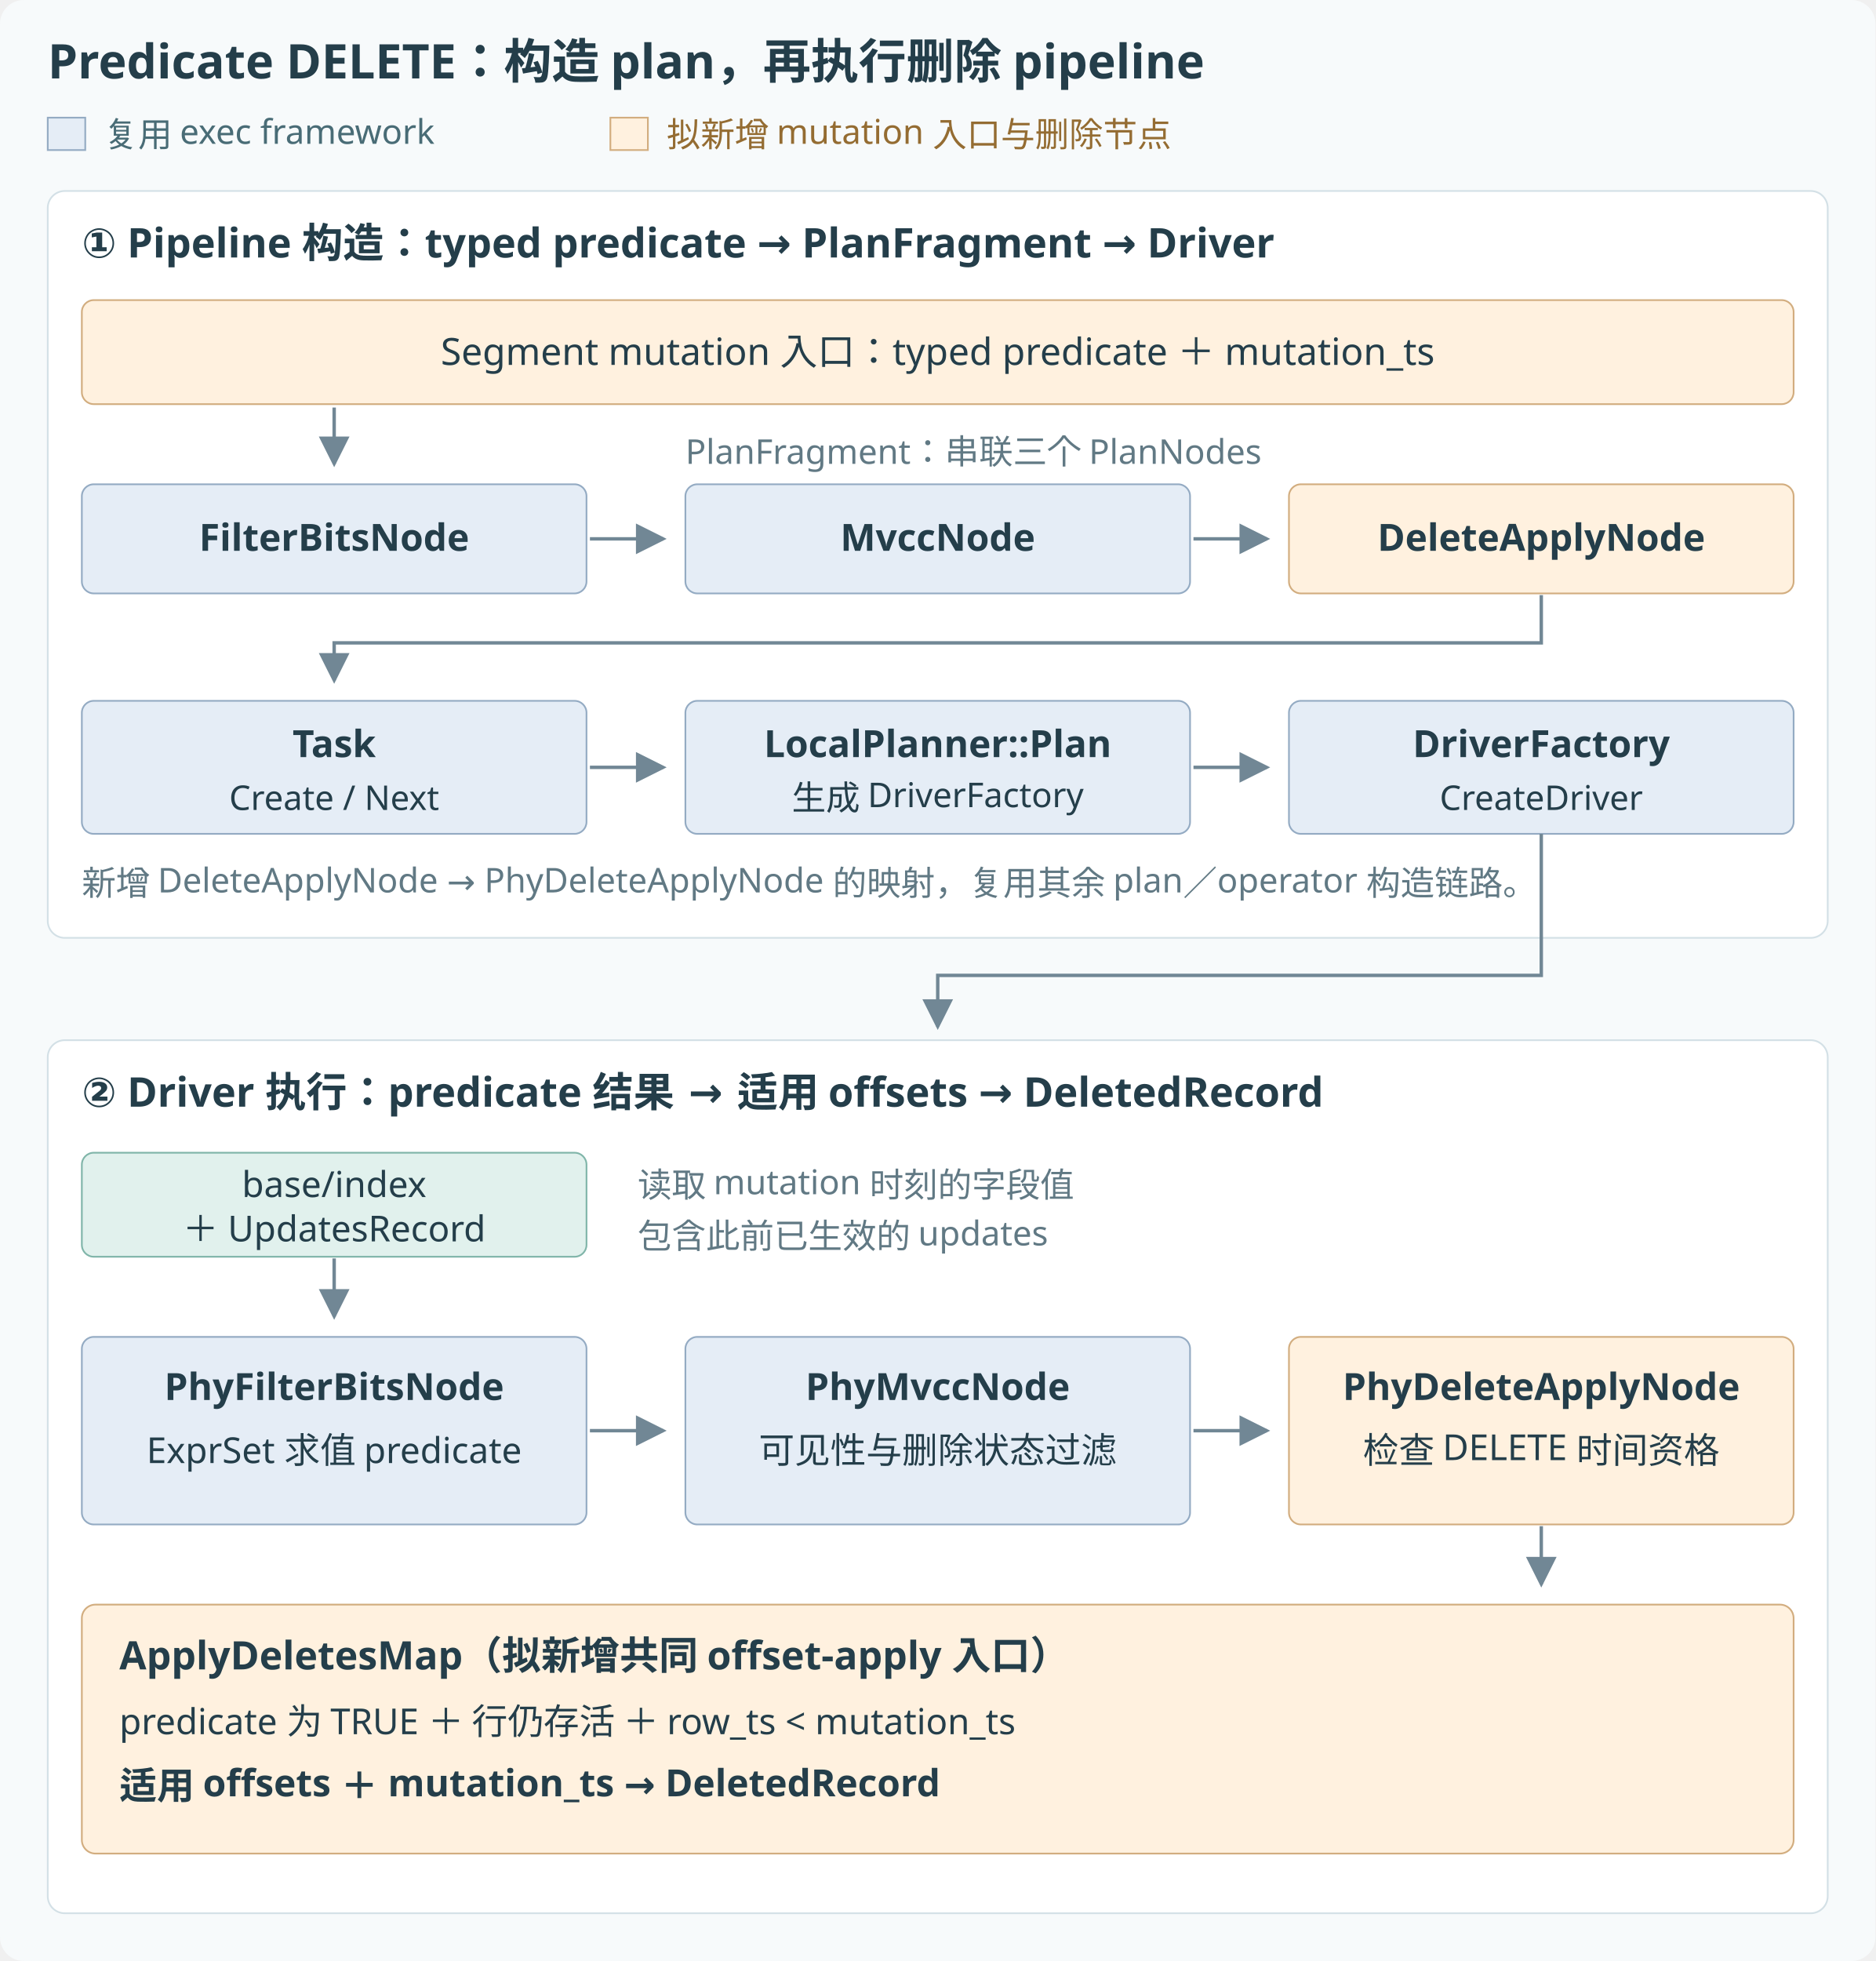
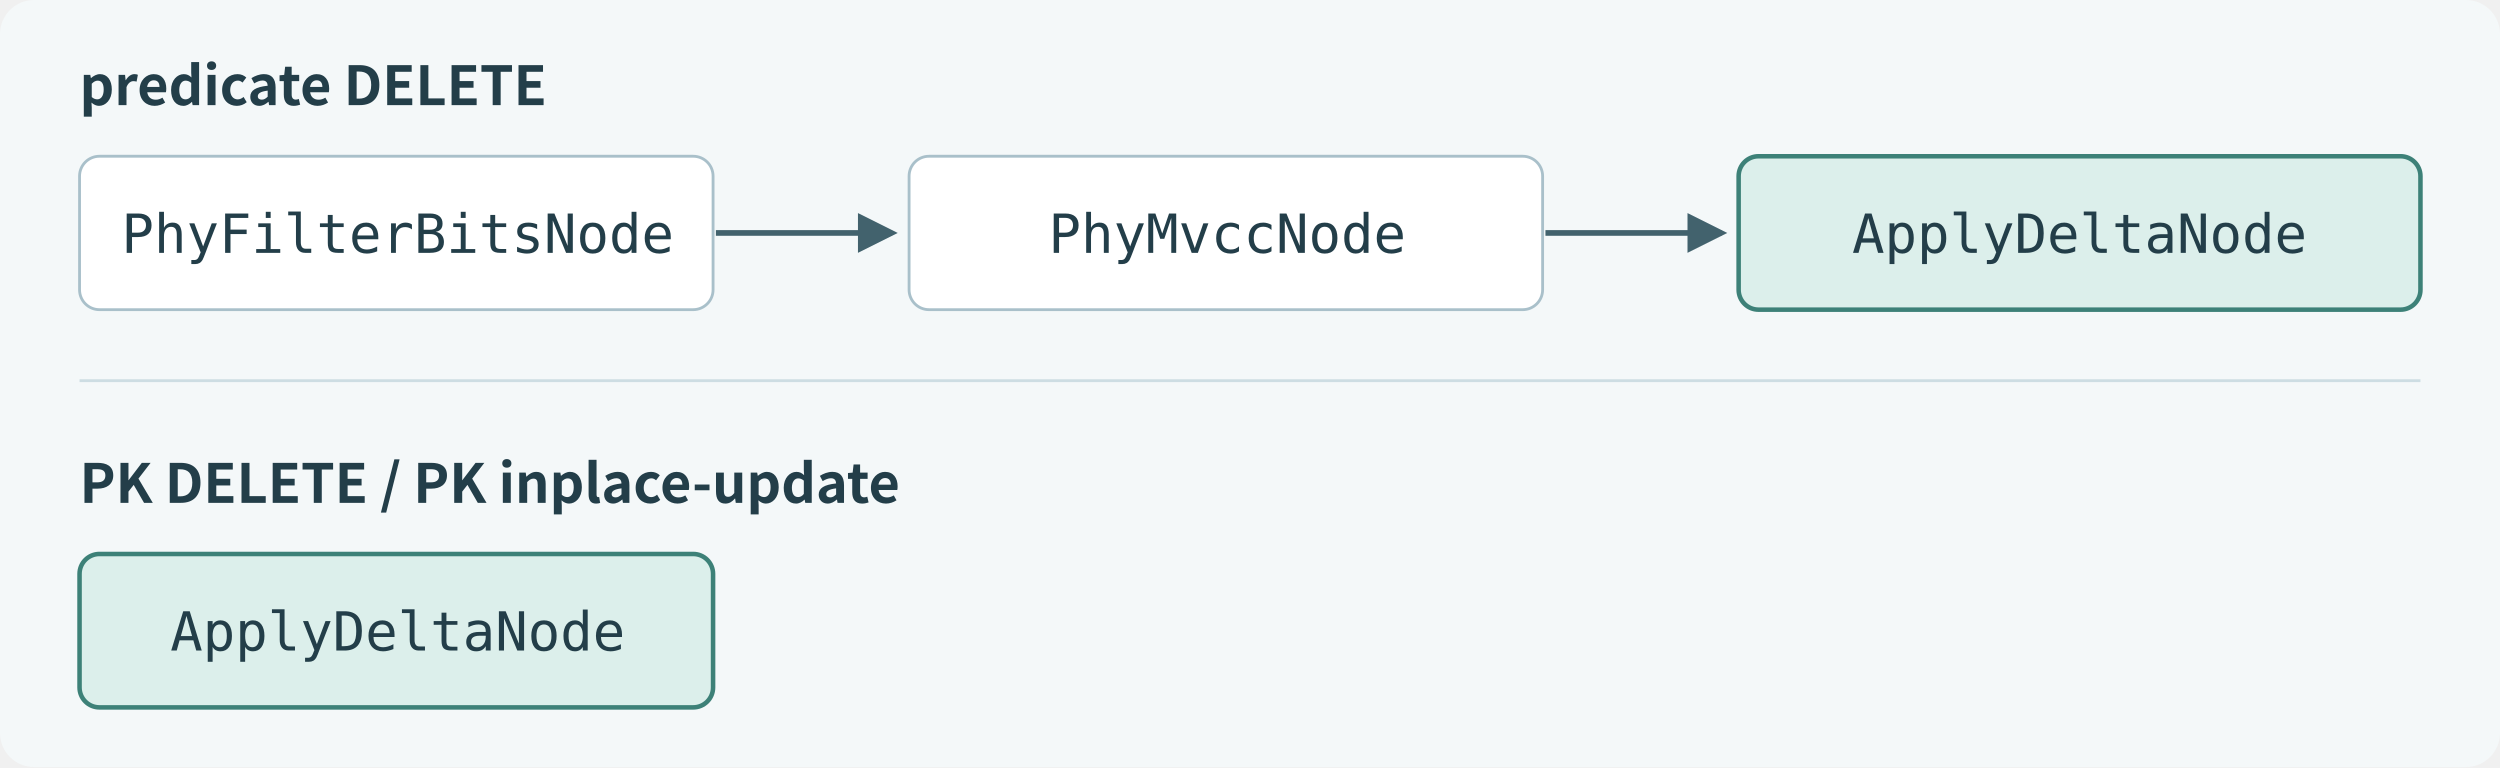
- <svg xmlns="http://www.w3.org/2000/svg" width="1100" height="1150" viewBox="0 0 1100 1150" role="img" aria-labelledby="title desc">
+ <svg xmlns="http://www.w3.org/2000/svg" width="880" height="270" viewBox="0 0 880 270" role="img" aria-labelledby="title desc">
  <defs>
-     <marker id="arrow" markerWidth="9" markerHeight="9" refX="8" refY="4.5" orient="auto">
-       <path d="M0 0L9 4.5L0 9Z" fill="#718795" />
+     <marker id="arrow" markerWidth="7" markerHeight="7" refX="6" refY="3.5" orient="auto">
+       <path d="M0 0L7 3.5L0 7Z" fill="#42626d" />
    </marker>
  </defs>
-   <rect width="1100" height="1150" rx="14" fill="#f7fafb" />
-   <g font-family="PingFang SC,Microsoft YaHei,sans-serif" fill="#243e4a">
-     <text x="28" y="46" font-size="28" font-weight="600">Predicate DELETE：构造 plan，再执行删除 pipeline</text>
-     <g font-size="20">
-       <rect x="28" y="69" width="22" height="19" fill="#e5edf6" stroke="#94abc3" />
-       <text x="61" y="86" fill="#496c76">复用 exec framework</text>
-       <rect x="358" y="69" width="22" height="19" fill="#fff1df" stroke="#d2ad7f" />
-       <text x="391" y="86" fill="#946c32">拟新增 mutation 入口与删除节点</text>
-     </g>
-     <g id="plan-construction">
-       <rect x="28" y="112" width="1044" height="438" rx="10" fill="#fff" stroke="#d3e0e6" />
-       <text x="48" y="151" font-size="24" font-weight="600">① Pipeline 构造：typed predicate → PlanFragment → Driver</text>
-       <rect x="48" y="176" width="1004" height="61" rx="7" fill="#fff1df" stroke="#d2ad7f" />
-       <text x="550" y="214" text-anchor="middle" font-size="22">Segment mutation 入口：typed predicate ＋ mutation_ts</text>
-       <path d="M196 239V272" fill="none" stroke="#718795" stroke-width="2" marker-end="url(#arrow)" />
-       <text x="402" y="272" font-size="20" fill="#617984">PlanFragment：串联三个 PlanNodes</text>
-       <g text-anchor="middle">
-         <rect x="48" y="284" width="296" height="64" rx="7" fill="#e5edf6" stroke="#94abc3" />
-         <text x="196" y="323" font-size="22" font-weight="600">FilterBitsNode</text>
-         <rect x="402" y="284" width="296" height="64" rx="7" fill="#e5edf6" stroke="#94abc3" />
-         <text x="550" y="323" font-size="22" font-weight="600">MvccNode</text>
-         <rect x="756" y="284" width="296" height="64" rx="7" fill="#fff1df" stroke="#d2ad7f" />
-         <text x="904" y="323" font-size="22" font-weight="600">DeleteApplyNode</text>
-       </g>
-       <path d="M346 316H389" fill="none" stroke="#718795" stroke-width="2" marker-end="url(#arrow)" />
-       <path d="M700 316H743" fill="none" stroke="#718795" stroke-width="2" marker-end="url(#arrow)" />
-       <path d="M904 349V377H196V399" fill="none" stroke="#718795" stroke-width="2" marker-end="url(#arrow)" />
-       <g text-anchor="middle">
-         <rect x="48" y="411" width="296" height="78" rx="7" fill="#e5edf6" stroke="#94abc3" />
-         <text x="196" y="444" font-size="22" font-weight="600">Task</text>
-         <text x="196" y="475" font-size="20">Create / Next</text>
-         <rect x="402" y="411" width="296" height="78" rx="7" fill="#e5edf6" stroke="#94abc3" />
-         <text x="550" y="444" font-size="22" font-weight="600">LocalPlanner::Plan</text>
-         <text x="550" y="475" font-size="20">生成 DriverFactory</text>
-         <rect x="756" y="411" width="296" height="78" rx="7" fill="#e5edf6" stroke="#94abc3" />
-         <text x="904" y="444" font-size="22" font-weight="600">DriverFactory</text>
-         <text x="904" y="475" font-size="20">CreateDriver</text>
-       </g>
-       <path d="M346 450H389" fill="none" stroke="#718795" stroke-width="2" marker-end="url(#arrow)" />
-       <path d="M700 450H743" fill="none" stroke="#718795" stroke-width="2" marker-end="url(#arrow)" />
-       <text x="48" y="525" font-size="20" fill="#617984">新增 DeleteApplyNode → PhyDeleteApplyNode 的映射，复用其余 plan／operator 构造链路。</text>
-     </g>
-     <g id="physical-pipeline">
-       <path d="M904 489V572H550V602" fill="none" stroke="#718795" stroke-width="2" marker-end="url(#arrow)" />
-       <rect x="28" y="610" width="1044" height="512" rx="10" fill="#fff" stroke="#d3e0e6" />
-       <text x="48" y="649" font-size="24" font-weight="600">② Driver 执行：predicate 结果 → 适用 offsets → DeletedRecord</text>
-       <rect x="48" y="676" width="296" height="61" rx="7" fill="#e1f1ed" stroke="#80b5a9" />
-       <text x="196" y="702" text-anchor="middle" font-size="21">base/index</text>
-       <text x="196" y="728" text-anchor="middle" font-size="21">＋ UpdatesRecord</text>
-       <text x="374" y="702" font-size="20" fill="#617984">读取 mutation 时刻的字段值</text>
-       <text x="374" y="732" font-size="20" fill="#617984">包含此前已生效的 updates</text>
-       <path d="M196 738V772" fill="none" stroke="#718795" stroke-width="2" marker-end="url(#arrow)" />
-       <g text-anchor="middle">
-         <rect x="48" y="784" width="296" height="110" rx="7" fill="#e5edf6" stroke="#94abc3" />
-         <text x="196" y="821" font-size="22" font-weight="600">PhyFilterBitsNode</text>
-         <text x="196" y="858" font-size="21">ExprSet 求值 predicate</text>
-         <rect x="402" y="784" width="296" height="110" rx="7" fill="#e5edf6" stroke="#94abc3" />
-         <text x="550" y="821" font-size="22" font-weight="600">PhyMvccNode</text>
-         <text x="550" y="858" font-size="21">可见性与删除状态过滤</text>
-         <rect x="756" y="784" width="296" height="110" rx="7" fill="#fff1df" stroke="#d2ad7f" />
-         <text x="904" y="821" font-size="22" font-weight="600">PhyDeleteApplyNode</text>
-         <text x="904" y="858" font-size="21">检查 DELETE 时间资格</text>
-       </g>
-       <path d="M346 839H389" fill="none" stroke="#718795" stroke-width="2" marker-end="url(#arrow)" />
-       <path d="M700 839H743" fill="none" stroke="#718795" stroke-width="2" marker-end="url(#arrow)" />
-       <path d="M904 895V929" fill="none" stroke="#718795" stroke-width="2" marker-end="url(#arrow)" />
-       <rect x="48" y="941" width="1004" height="146" rx="8" fill="#fff1df" stroke="#d2ad7f" />
-       <text x="70" y="979" font-size="23" font-weight="600">ApplyDeletesMap（拟新增共同 offset-apply 入口）</text>
-       <text x="70" y="1017" font-size="21">predicate 为 TRUE ＋ 行仍存活 ＋ row_ts &lt; mutation_ts</text>
-       <text x="70" y="1055" font-size="22" font-weight="600">适用 offsets ＋ mutation_ts → DeletedRecord</text>
-     </g>
-   </g>
+   <style>
+     text{font:19px "PingFang SC","Noto Sans CJK SC","Microsoft YaHei",sans-serif;fill:#233e49}
+     .caption{font-weight:650}
+     .op{text-anchor:middle;font-family:"SFMono-Regular",Consolas,monospace;font-size:19px}
+     .read{fill:#fff;stroke:#a9c0ca}
+     .apply{fill:#dcefeb;stroke:#3d8178;stroke-width:1.6}
+     .flow{stroke:#42626d;stroke-width:2;marker-end:url(#arrow)}
+   </style>
+   <rect width="880" height="270" rx="12" fill="#f4f8f9" />
+   <text x="28" y="37" class="caption">predicate DELETE</text>
+   <rect x="28" y="55" width="223" height="54" rx="7" class="read" />
+   <text x="140" y="89" class="op">PhyFilterBitsNode</text>
+   <line x1="252" y1="82" x2="314" y2="82" class="flow" />
+   <rect x="320" y="55" width="223" height="54" rx="7" class="read" />
+   <text x="432" y="89" class="op">PhyMvccNode</text>
+   <line x1="544" y1="82" x2="606" y2="82" class="flow" />
+   <rect x="612" y="55" width="240" height="54" rx="7" class="apply" />
+   <text x="732" y="89" class="op">ApplyDeltaNode</text>
+   <line x1="28" y1="134" x2="852" y2="134" stroke="#cddde3" />
+   <text x="28" y="177" class="caption">PK DELETE / PK inplace-update</text>
+   <rect x="28" y="195" width="223" height="54" rx="7" class="apply" />
+   <text x="140" y="229" class="op">ApplyDeltaNode</text>
</svg>
